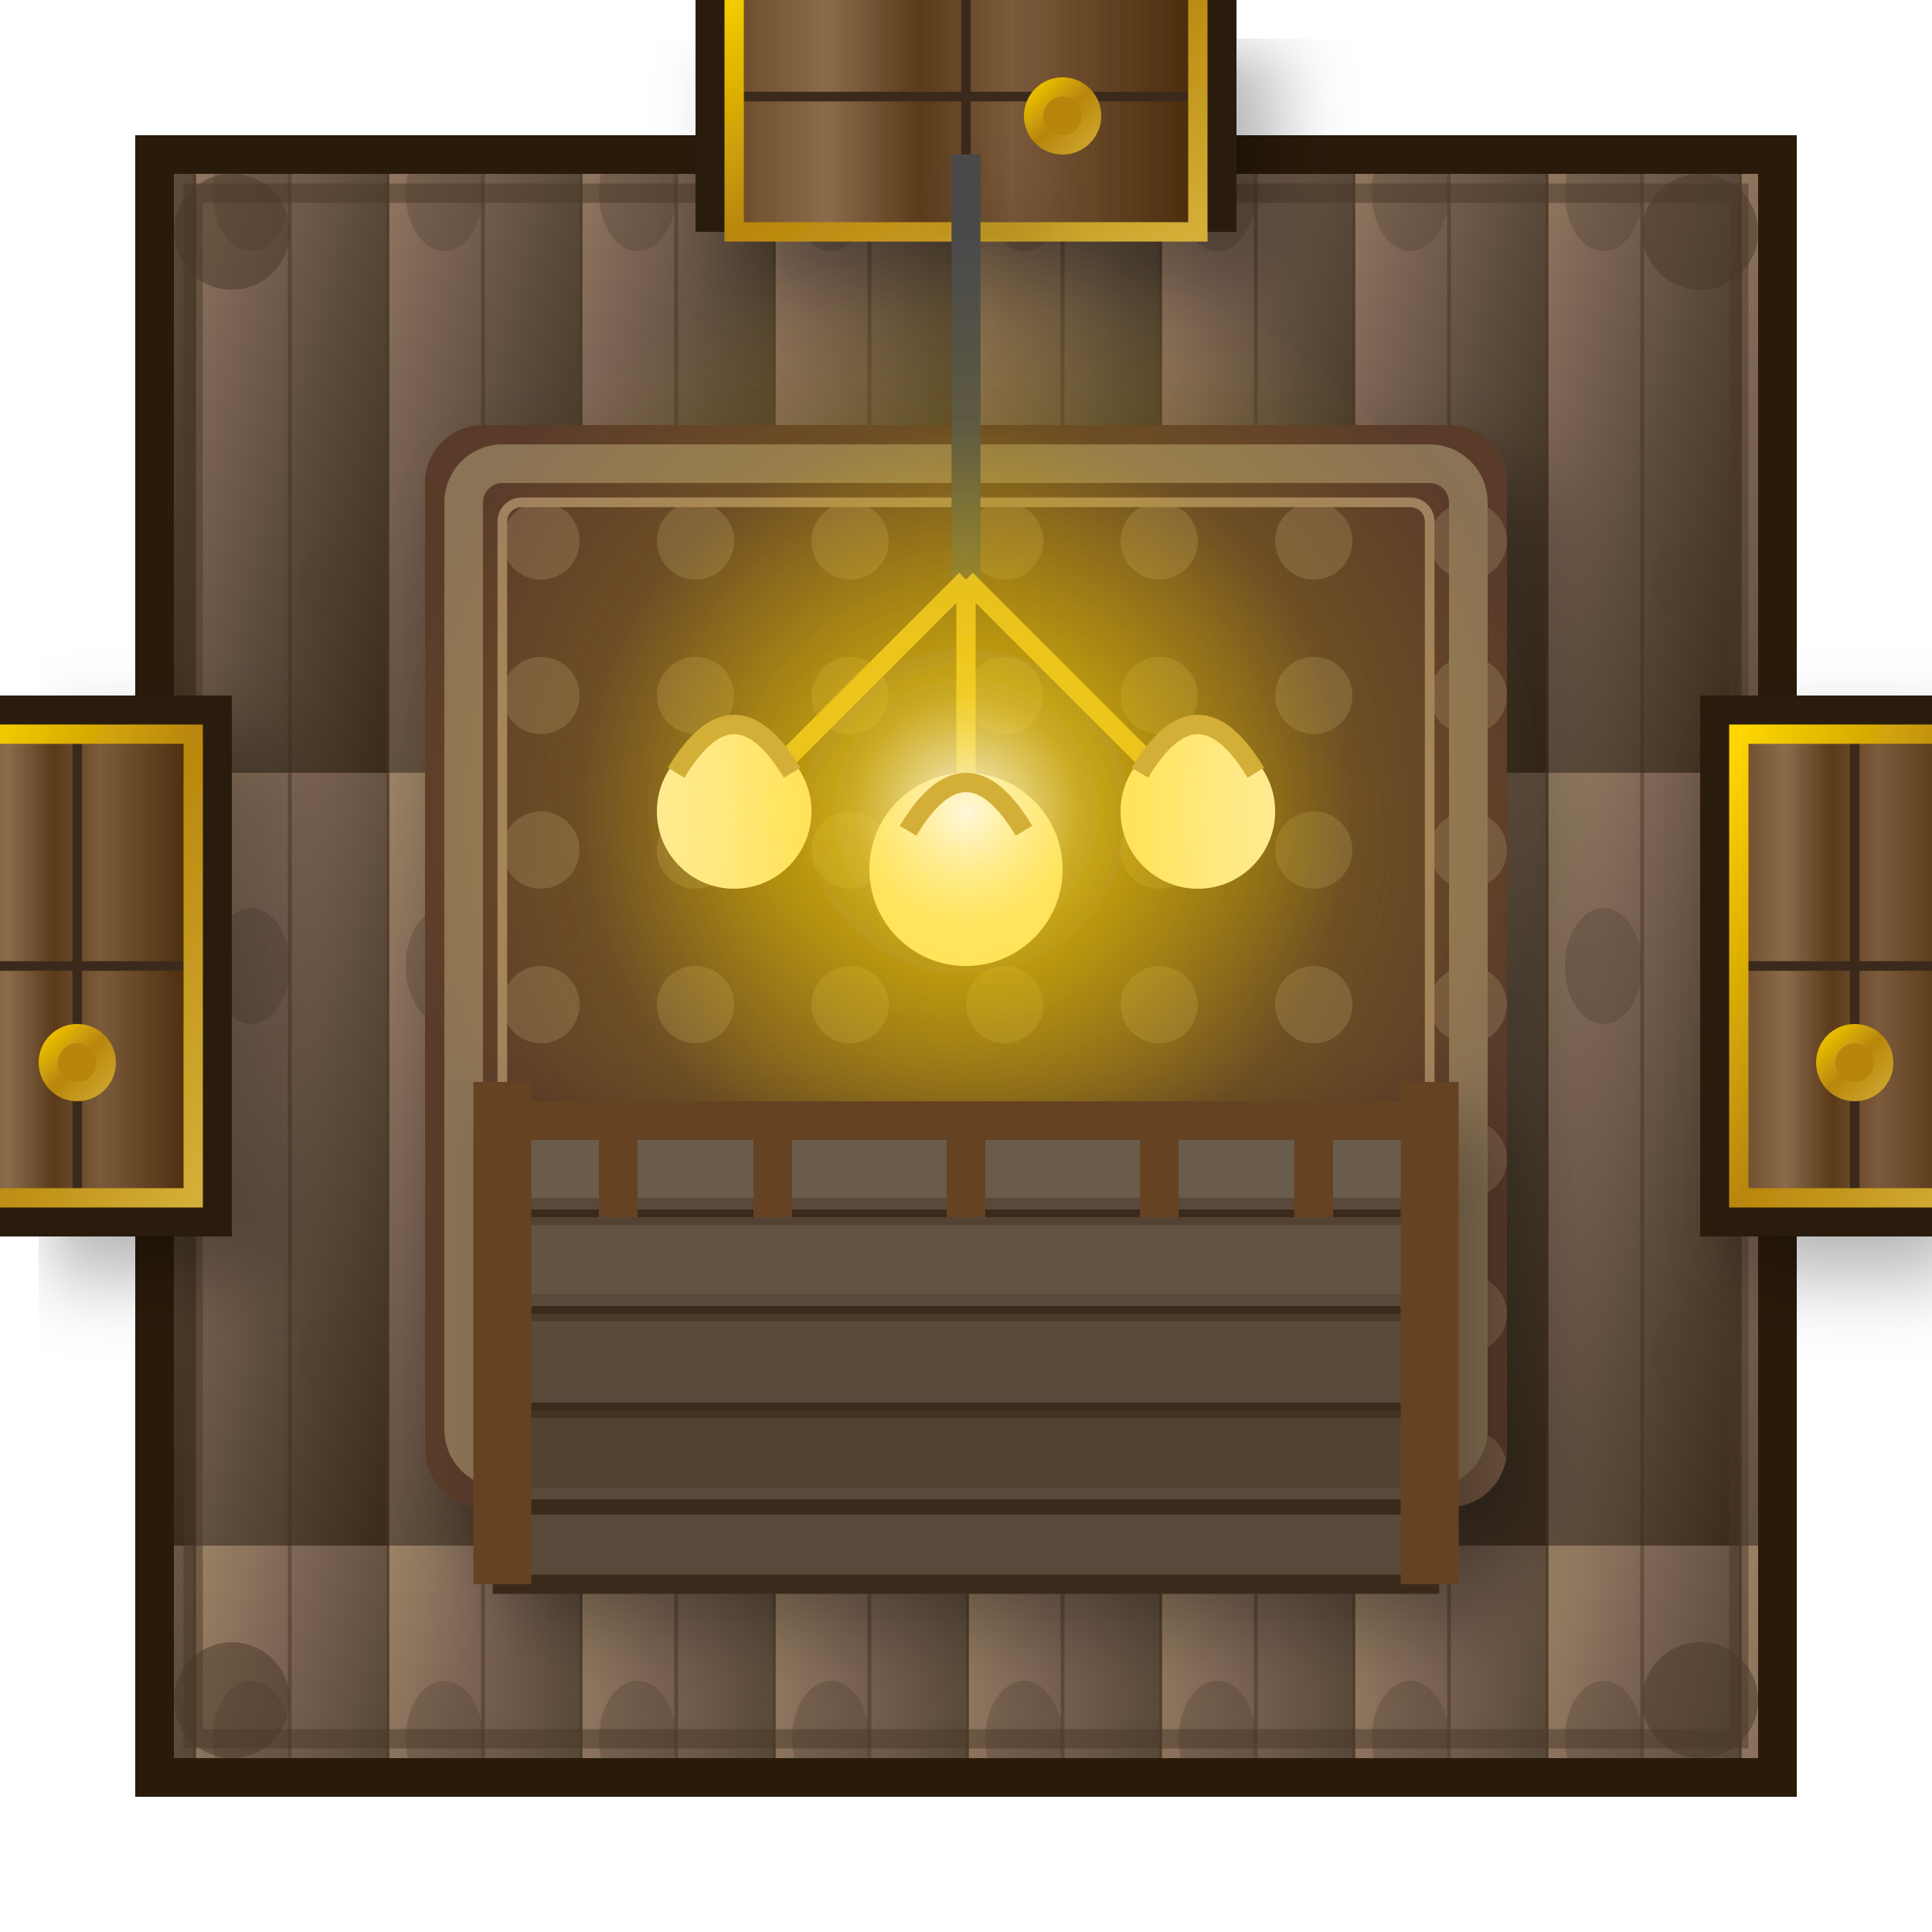
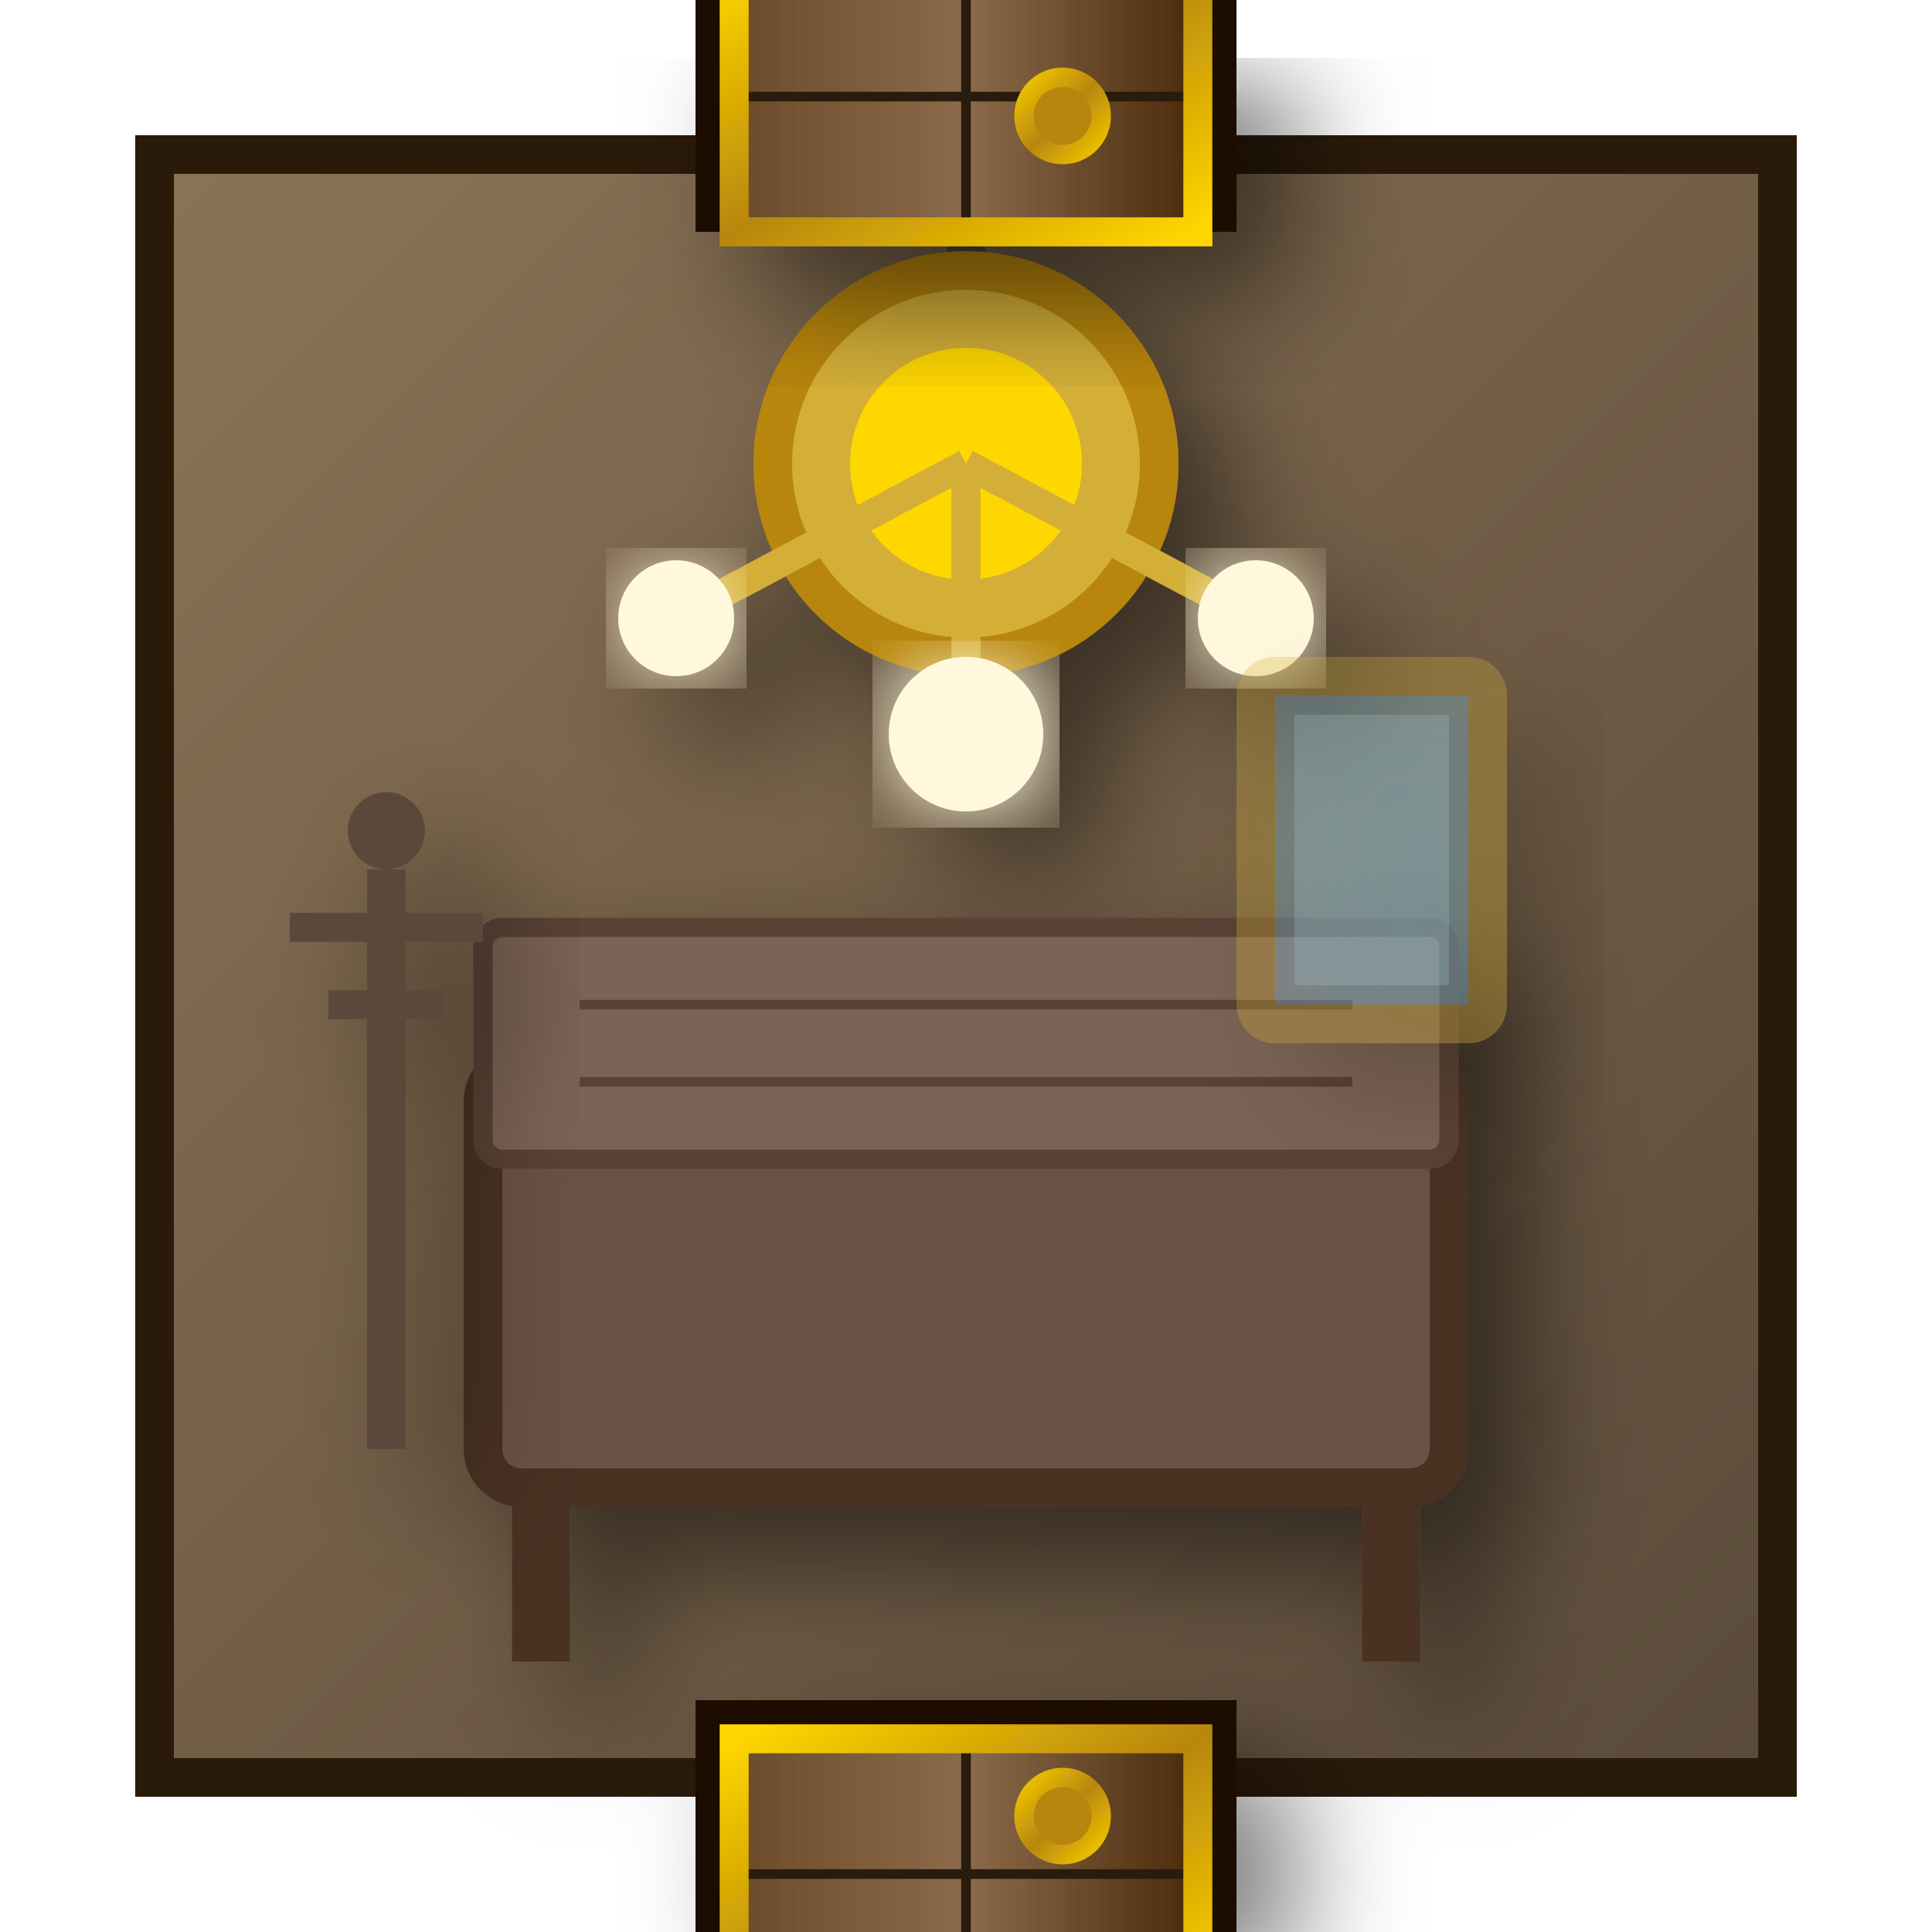
<svg xmlns="http://www.w3.org/2000/svg" viewBox="0 0 100 100" width="400" height="400">
  <defs>
    <linearGradient id="floorGrad" x1="0%" y1="0%" x2="100%" y2="100%">
-       <stop offset="0%" style="stop-color:#9B8365" />
-       <stop offset="30%" style="stop-color:#7B6354" />
-       <stop offset="60%" style="stop-color:#5A4A3A" />
-       <stop offset="100%" style="stop-color:#3A2A1A" />
+       <stop offset="0%" style="stop-color:#8B7355" />
+       <stop offset="100%" style="stop-color:#5A4A3A" />
    </linearGradient>
-     <pattern id="woodPattern" x="0" y="0" width="10" height="40" patternUnits="userSpaceOnUse">
-       <rect width="10" height="40" fill="url(#floorGrad)" />
-       <line x1="0" y1="0" x2="0" y2="40" stroke="#2A1A0A" stroke-width="0.3" opacity="0.6" />
-       <line x1="5" y1="0" x2="5" y2="40" stroke="#3A2A1A" stroke-width="0.2" opacity="0.4" />
-       <ellipse cx="3" cy="10" rx="2" ry="3" fill="#4A3A2A" opacity="0.3" />
-       <ellipse cx="7" cy="30" rx="1.5" ry="2" fill="#4A3A2A" opacity="0.2" />
-     </pattern>
    <linearGradient id="doorWood" x1="0%" y1="0%" x2="100%" y2="0%">
      <stop offset="0%" style="stop-color:#6B4B2A" />
-       <stop offset="20%" style="stop-color:#8B6B4B" />
-       <stop offset="40%" style="stop-color:#5A3A1A" />
-       <stop offset="60%" style="stop-color:#7B5B3B" />
+       <stop offset="50%" style="stop-color:#8B6B4B" />
      <stop offset="100%" style="stop-color:#4A2A0A" />
    </linearGradient>
    <linearGradient id="goldTrim" x1="0%" y1="0%" x2="100%" y2="100%">
      <stop offset="0%" style="stop-color:#FFD700" />
      <stop offset="50%" style="stop-color:#B8860B" />
-       <stop offset="100%" style="stop-color:#D4AF37" />
+       <stop offset="100%" style="stop-color:#FFD700" />
    </linearGradient>
-     <radialGradient id="lampGlow" cx="50%" cy="50%" r="50%">
-       <stop offset="0%" style="stop-color:#FFF8DC;stop-opacity:0.9" />
-       <stop offset="30%" style="stop-color:#FFD700;stop-opacity:0.5" />
-       <stop offset="70%" style="stop-color:#FFD700;stop-opacity:0.2" />
-       <stop offset="100%" style="stop-color:#FFD700;stop-opacity:0" />
-     </radialGradient>
-     <pattern id="carpetPattern" x="0" y="0" width="8" height="8" patternUnits="userSpaceOnUse">
-       <rect width="8" height="8" fill="#5A3A2A" />
-       <circle cx="4" cy="4" r="2" fill="#8B7355" opacity="0.5" />
-     </pattern>
    <filter id="softShadow" x="-50%" y="-50%" width="200%" height="200%">
-       <feGaussianBlur in="SourceAlpha" stdDeviation="2" />
-       <feOffset dx="2" dy="2" result="offsetblur" />
+       <feGaussianBlur in="SourceAlpha" stdDeviation="3" />
+       <feOffset dx="3" dy="3" result="offsetblur" />
      <feComponentTransfer>
-         <feFuncA type="linear" slope="0.3" />
+         <feFuncA type="linear" slope="0.5" />
      </feComponentTransfer>
      <feMerge>
        <feMergeNode />
        <feMergeNode in="SourceGraphic" />
      </feMerge>
    </filter>
-     <filter id="innerGlow">
-       <feGaussianBlur in="SourceAlpha" stdDeviation="3" result="blur" />
-       <feComposite in="blur" in2="SourceAlpha" operator="arithmetic" k2="-1" k3="1" result="shadowDiff" />
-       <feFlood flood-color="#FFD700" flood-opacity="0.3" />
-       <feComposite in2="shadowDiff" operator="in" />
-       <feComposite in2="SourceGraphic" operator="over" />
+     <filter id="glow">
+       <feGaussianBlur in="SourceGraphic" stdDeviation="2" result="blur" />
+       <feMerge>
+         <feMergeNode in="blur" />
+         <feMergeNode in="SourceGraphic" />
+       </feMerge>
    </filter>
  </defs>
-   <rect x="8" y="8" width="84" height="84" fill="url(#woodPattern)" stroke="#2A1A0A" stroke-width="2" />
-   <rect x="10" y="10" width="80" height="80" fill="none" stroke="#4A3728" stroke-width="1" opacity="0.5" />
+   <rect x="8" y="8" width="84" height="84" fill="url(#floorGrad)" stroke="#2A1A0A" stroke-width="2" />
  <g filter="url(#softShadow)">
-     <rect x="36" y="-4" width="28" height="16" fill="#2A1A0A" />
-     <rect x="38" y="-2" width="24" height="14" fill="url(#doorWood)" />
-     <line x1="50" y1="-2" x2="50" y2="12" stroke="#3A2A1A" stroke-width="0.5" />
-     <line x1="38" y1="5" x2="62" y2="5" stroke="#3A2A1A" stroke-width="0.5" />
-     <rect x="38" y="-2" width="24" height="14" fill="none" stroke="url(#goldTrim)" stroke-width="1" />
-     <circle cx="55" cy="6" r="2" fill="url(#goldTrim)" />
-     <circle cx="55" cy="6" r="1" fill="#B8860B" />
+     <line x1="50" y1="8" x2="50" y2="18" stroke="#444" stroke-width="2" />
+     <circle cx="50" cy="24" r="10" fill="#D4AF37" stroke="#B8860B" stroke-width="2" />
+     <circle cx="50" cy="24" r="6" fill="#FFD700" />
+     <line x1="50" y1="24" x2="35" y2="32" stroke="#D4AF37" stroke-width="1.5" />
+     <line x1="50" y1="24" x2="65" y2="32" stroke="#D4AF37" stroke-width="1.5" />
+     <line x1="50" y1="24" x2="50" y2="38" stroke="#D4AF37" stroke-width="1.5" />
+     <circle cx="35" cy="32" r="3" fill="#FFF8DC" filter="url(#glow)" />
+     <circle cx="65" cy="32" r="3" fill="#FFF8DC" filter="url(#glow)" />
+     <circle cx="50" cy="38" r="4" fill="#FFF8DC" filter="url(#glow)" />
  </g>
  <g filter="url(#softShadow)">
-     <rect x="88" y="36" width="16" height="28" fill="#2A1A0A" />
-     <rect x="90" y="38" width="12" height="24" fill="url(#doorWood)" />
-     <line x1="90" y1="50" x2="102" y2="50" stroke="#3A2A1A" stroke-width="0.5" />
-     <line x1="96" y1="38" x2="96" y2="62" stroke="#3A2A1A" stroke-width="0.5" />
-     <rect x="90" y="38" width="12" height="24" fill="none" stroke="url(#goldTrim)" stroke-width="1" />
-     <circle cx="96" cy="55" r="2" fill="url(#goldTrim)" />
-     <circle cx="96" cy="55" r="1" fill="#B8860B" />
+     <rect x="25" y="55" width="50" height="22" fill="#6B5344" stroke="#4A3324" stroke-width="2" rx="2" />
+     <rect x="25" y="48" width="50" height="12" fill="#7B6354" stroke="#5A4334" stroke-width="1" rx="1" />
+     <line x1="28" y1="77" x2="28" y2="86" stroke="#4A3324" stroke-width="3" />
+     <line x1="72" y1="77" x2="72" y2="86" stroke="#4A3324" stroke-width="3" />
+     <line x1="30" y1="52" x2="70" y2="52" stroke="#5A4334" stroke-width="0.5" />
+     <line x1="30" y1="56" x2="70" y2="56" stroke="#5A4334" stroke-width="0.5" />
  </g>
  <g filter="url(#softShadow)">
-     <rect x="-4" y="36" width="16" height="28" fill="#2A1A0A" />
-     <rect x="-2" y="38" width="12" height="24" fill="url(#doorWood)" />
-     <line x1="-2" y1="50" x2="10" y2="50" stroke="#3A2A1A" stroke-width="0.5" />
-     <line x1="4" y1="38" x2="4" y2="62" stroke="#3A2A1A" stroke-width="0.5" />
-     <rect x="-2" y="38" width="12" height="24" fill="none" stroke="url(#goldTrim)" stroke-width="1" />
-     <circle cx="4" cy="55" r="2" fill="url(#goldTrim)" />
-     <circle cx="4" cy="55" r="1" fill="#B8860B" />
+     <rect x="65" y="35" width="12" height="18" fill="#87CEEB" opacity="0.3" stroke="#D4AF37" stroke-width="2" rx="1" />
+     <rect x="67" y="37" width="8" height="14" fill="#ADD8E6" opacity="0.2" />
  </g>
  <g filter="url(#softShadow)">
-     <rect x="22" y="22" width="56" height="56" fill="url(#carpetPattern)" rx="3" />
-     <rect x="24" y="24" width="52" height="52" fill="none" stroke="#8B7355" stroke-width="2" rx="2" />
-     <rect x="26" y="26" width="48" height="48" fill="none" stroke="#A08060" stroke-width="0.5" rx="1" />
+     <line x1="20" y1="45" x2="20" y2="75" stroke="#5A4A3A" stroke-width="2" />
+     <line x1="15" y1="48" x2="25" y2="48" stroke="#5A4A3A" stroke-width="1.5" />
+     <line x1="17" y1="52" x2="23" y2="52" stroke="#5A4A3A" stroke-width="1.5" />
+     <circle cx="20" cy="43" r="2" fill="#5A4A3A" />
  </g>
  <g filter="url(#softShadow)">
-     <line x1="50" y1="8" x2="50" y2="30" stroke="#4A4A4A" stroke-width="1.5" />
-     <line x1="50" y1="30" x2="38" y2="42" stroke="#D4AF37" stroke-width="1" />
-     <line x1="50" y1="30" x2="62" y2="42" stroke="#D4AF37" stroke-width="1" />
-     <line x1="50" y1="30" x2="50" y2="45" stroke="#D4AF37" stroke-width="1" />
-     <circle cx="38" cy="42" r="4" fill="#FFF8DC" filter="url(#innerGlow)" />
-     <circle cx="62" cy="42" r="4" fill="#FFF8DC" filter="url(#innerGlow)" />
-     <circle cx="50" cy="45" r="5" fill="#FFF8DC" filter="url(#innerGlow)" />
-     <circle cx="50" cy="42" r="20" fill="url(#lampGlow)" />
-     <circle cx="50" cy="42" r="30" fill="url(#lampGlow)" opacity="0.5" />
-     <path d="M35,40 Q38,35 41,40" fill="none" stroke="#D4AF37" stroke-width="1" />
-     <path d="M59,40 Q62,35 65,40" fill="none" stroke="#D4AF37" stroke-width="1" />
-     <path d="M47,43 Q50,38 53,43" fill="none" stroke="#D4AF37" stroke-width="1" />
+     <rect x="36" y="-4" width="28" height="16" fill="#1A0A00" />
+     <rect x="38" y="-2" width="24" height="14" fill="url(#doorWood)" />
+     <line x1="50" y1="-2" x2="50" y2="12" stroke="#2A1A0A" stroke-width="0.5" />
+     <line x1="38" y1="5" x2="62" y2="5" stroke="#2A1A0A" stroke-width="0.5" />
+     <rect x="38" y="-2" width="24" height="14" fill="none" stroke="url(#goldTrim)" stroke-width="1.5" />
+     <circle cx="55" cy="6" r="2.5" fill="url(#goldTrim)" />
+     <circle cx="55" cy="6" r="1.5" fill="#B8860B" />
  </g>
  <g filter="url(#softShadow)">
-     <rect x="26" y="58" width="48" height="24" fill="#5A4A3A" stroke="#3A2A1A" stroke-width="1" />
-     <line x1="26" y1="63" x2="74" y2="63" stroke="#3A2A1A" stroke-width="0.8" />
-     <line x1="26" y1="68" x2="74" y2="68" stroke="#3A2A1A" stroke-width="0.8" />
-     <line x1="26" y1="73" x2="74" y2="73" stroke="#3A2A1A" stroke-width="0.8" />
-     <line x1="26" y1="78" x2="74" y2="78" stroke="#3A2A1A" stroke-width="0.8" />
-     <rect x="26" y="58" width="48" height="4" fill="#7B6B5B" opacity="0.5" />
-     <rect x="26" y="63" width="48" height="4" fill="#6B5B4B" opacity="0.5" />
-     <rect x="26" y="68" width="48" height="4" fill="#5B4B3B" opacity="0.5" />
-     <rect x="26" y="73" width="48" height="4" fill="#4B3B2B" opacity="0.5" />
-     <line x1="26" y1="56" x2="26" y2="82" stroke="#654321" stroke-width="3" />
-     <line x1="74" y1="56" x2="74" y2="82" stroke="#654321" stroke-width="3" />
-     <line x1="26" y1="58" x2="74" y2="58" stroke="#654321" stroke-width="2" />
-     <line x1="32" y1="58" x2="32" y2="63" stroke="#654321" stroke-width="2" />
-     <line x1="40" y1="58" x2="40" y2="63" stroke="#654321" stroke-width="2" />
-     <line x1="50" y1="58" x2="50" y2="63" stroke="#654321" stroke-width="2" />
-     <line x1="60" y1="58" x2="60" y2="63" stroke="#654321" stroke-width="2" />
-     <line x1="68" y1="58" x2="68" y2="63" stroke="#654321" stroke-width="2" />
+     <rect x="36" y="88" width="28" height="16" fill="#1A0A00" />
+     <rect x="38" y="90" width="24" height="14" fill="url(#doorWood)" />
+     <line x1="50" y1="90" x2="50" y2="104" stroke="#2A1A0A" stroke-width="0.5" />
+     <line x1="38" y1="97" x2="62" y2="97" stroke="#2A1A0A" stroke-width="0.5" />
+     <rect x="38" y="90" width="24" height="14" fill="none" stroke="url(#goldTrim)" stroke-width="1.5" />
+     <circle cx="55" cy="94" r="2.5" fill="url(#goldTrim)" />
+     <circle cx="55" cy="94" r="1.5" fill="#B8860B" />
  </g>
-   <circle cx="12" cy="12" r="3" fill="#4A3728" opacity="0.5" />
-   <circle cx="88" cy="12" r="3" fill="#4A3728" opacity="0.5" />
-   <circle cx="12" cy="88" r="3" fill="#4A3728" opacity="0.5" />
-   <circle cx="88" cy="88" r="3" fill="#4A3728" opacity="0.5" />
</svg>
